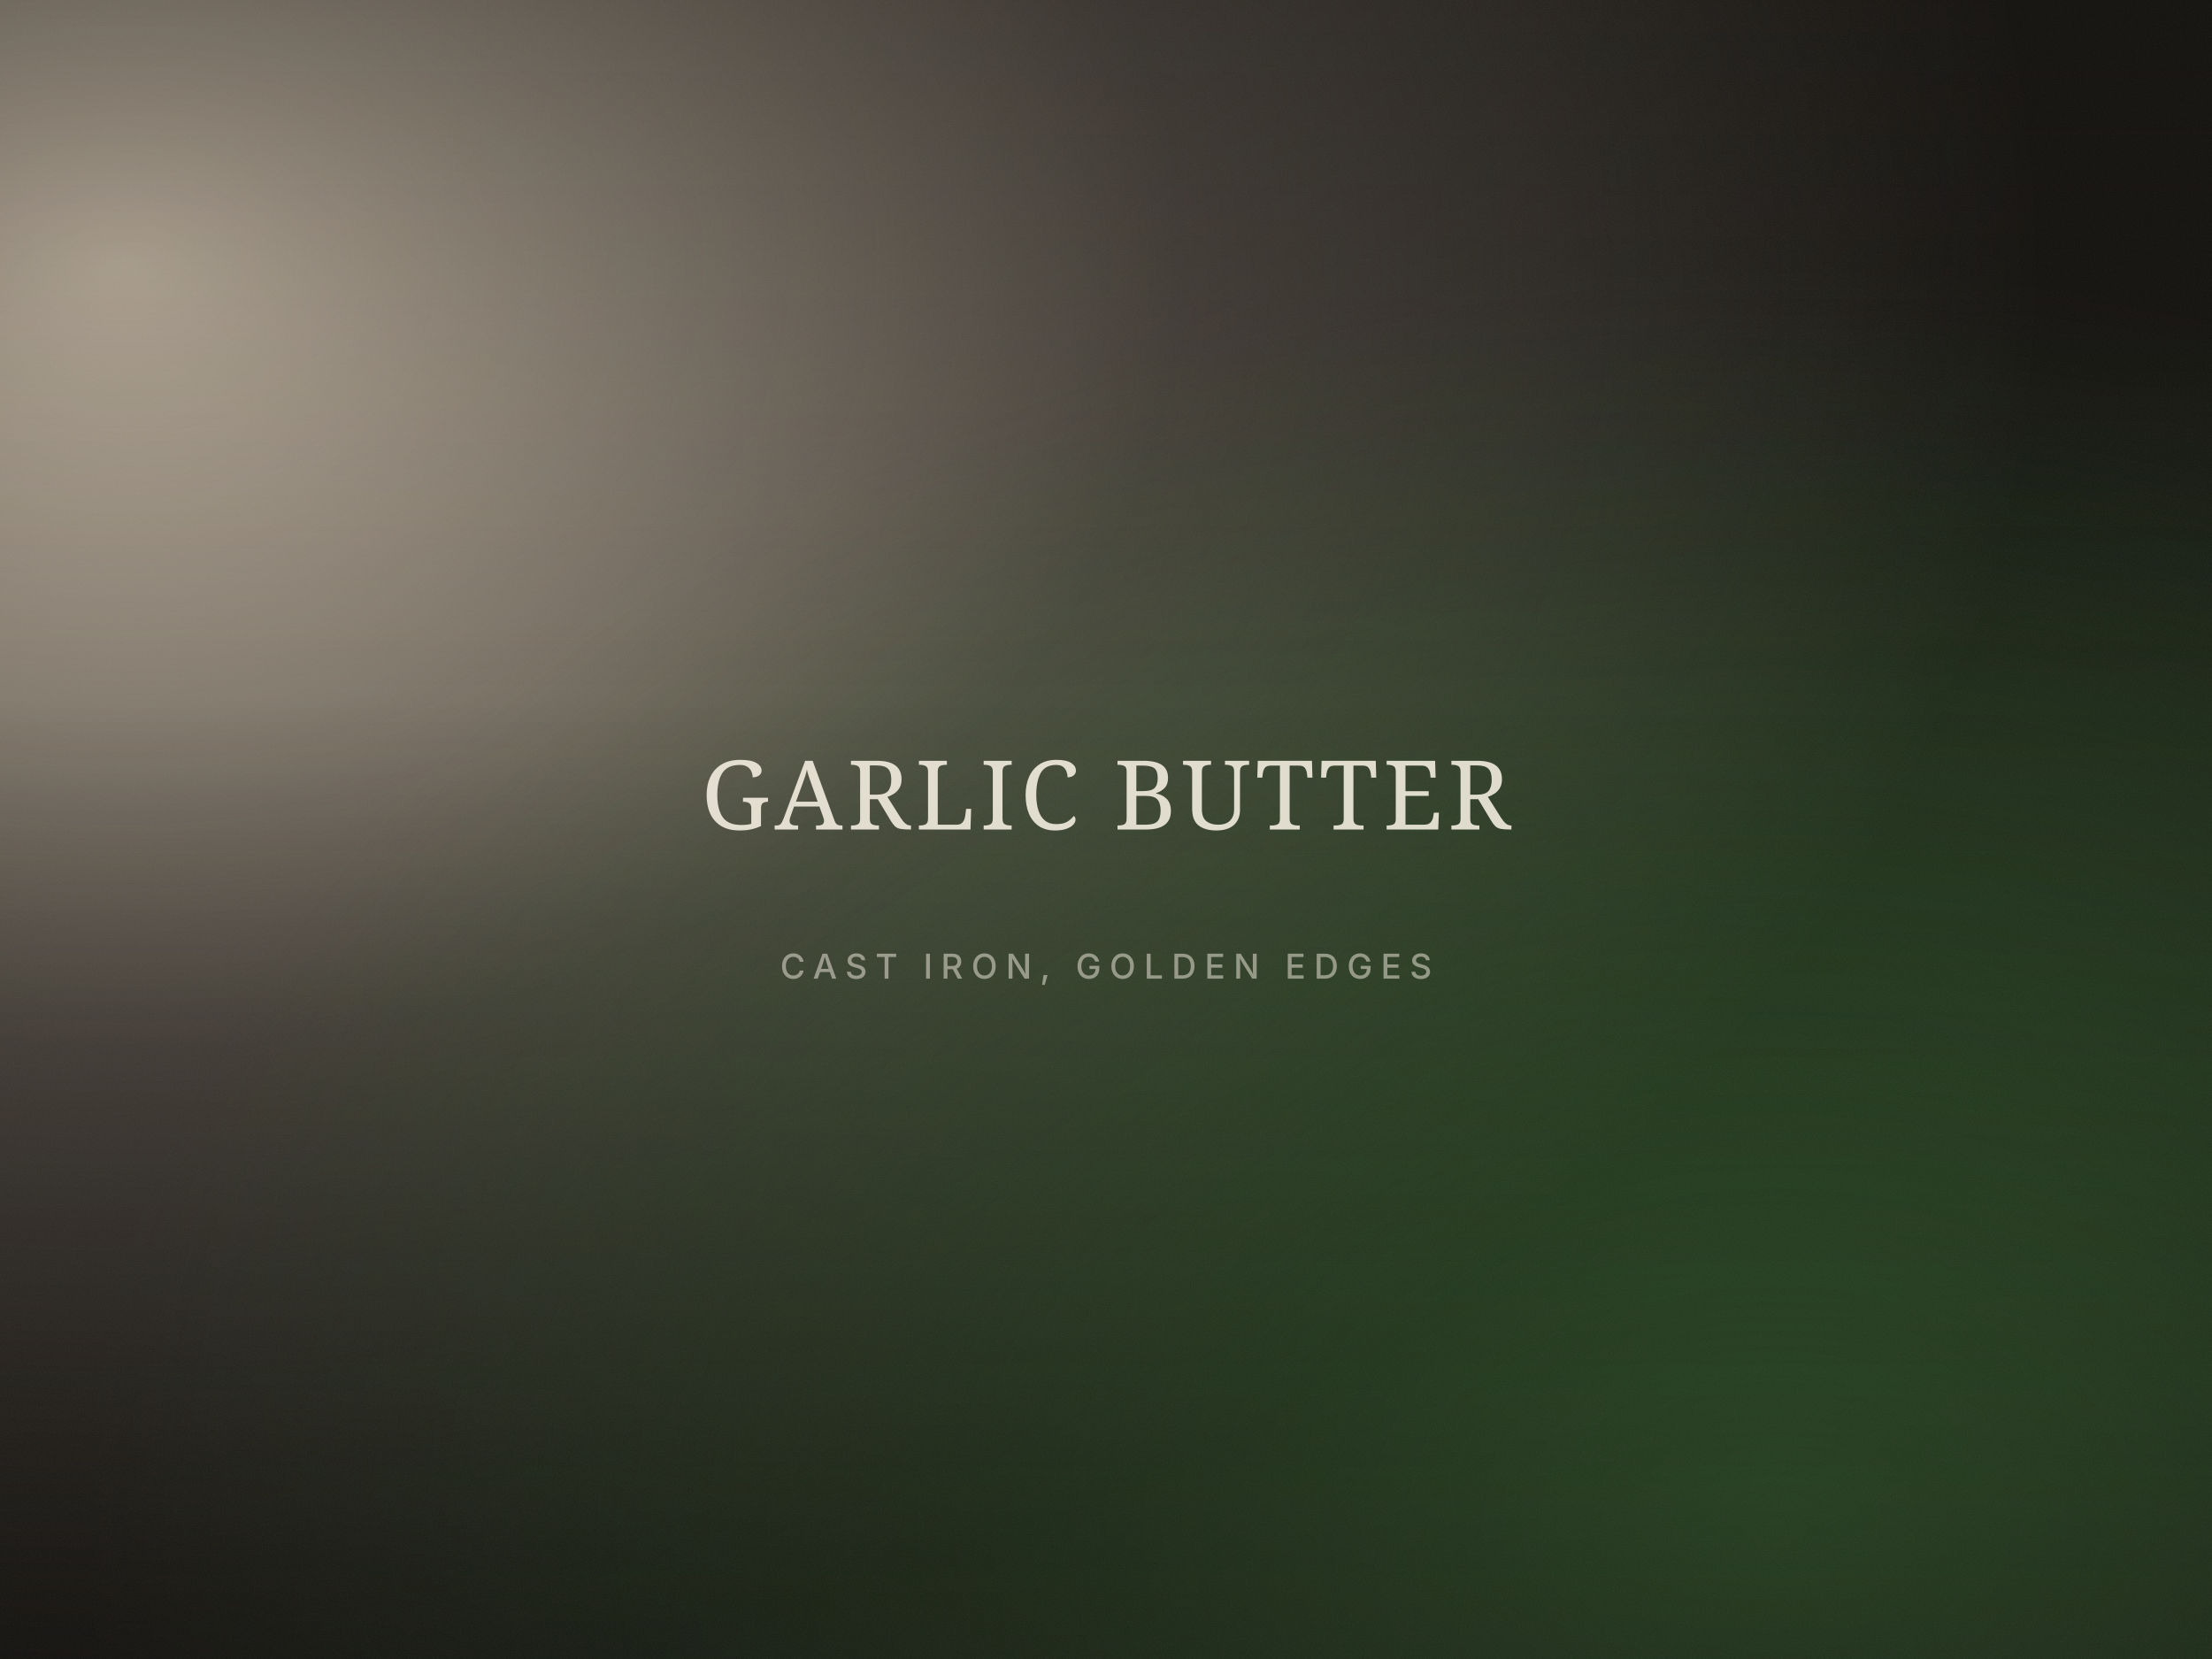
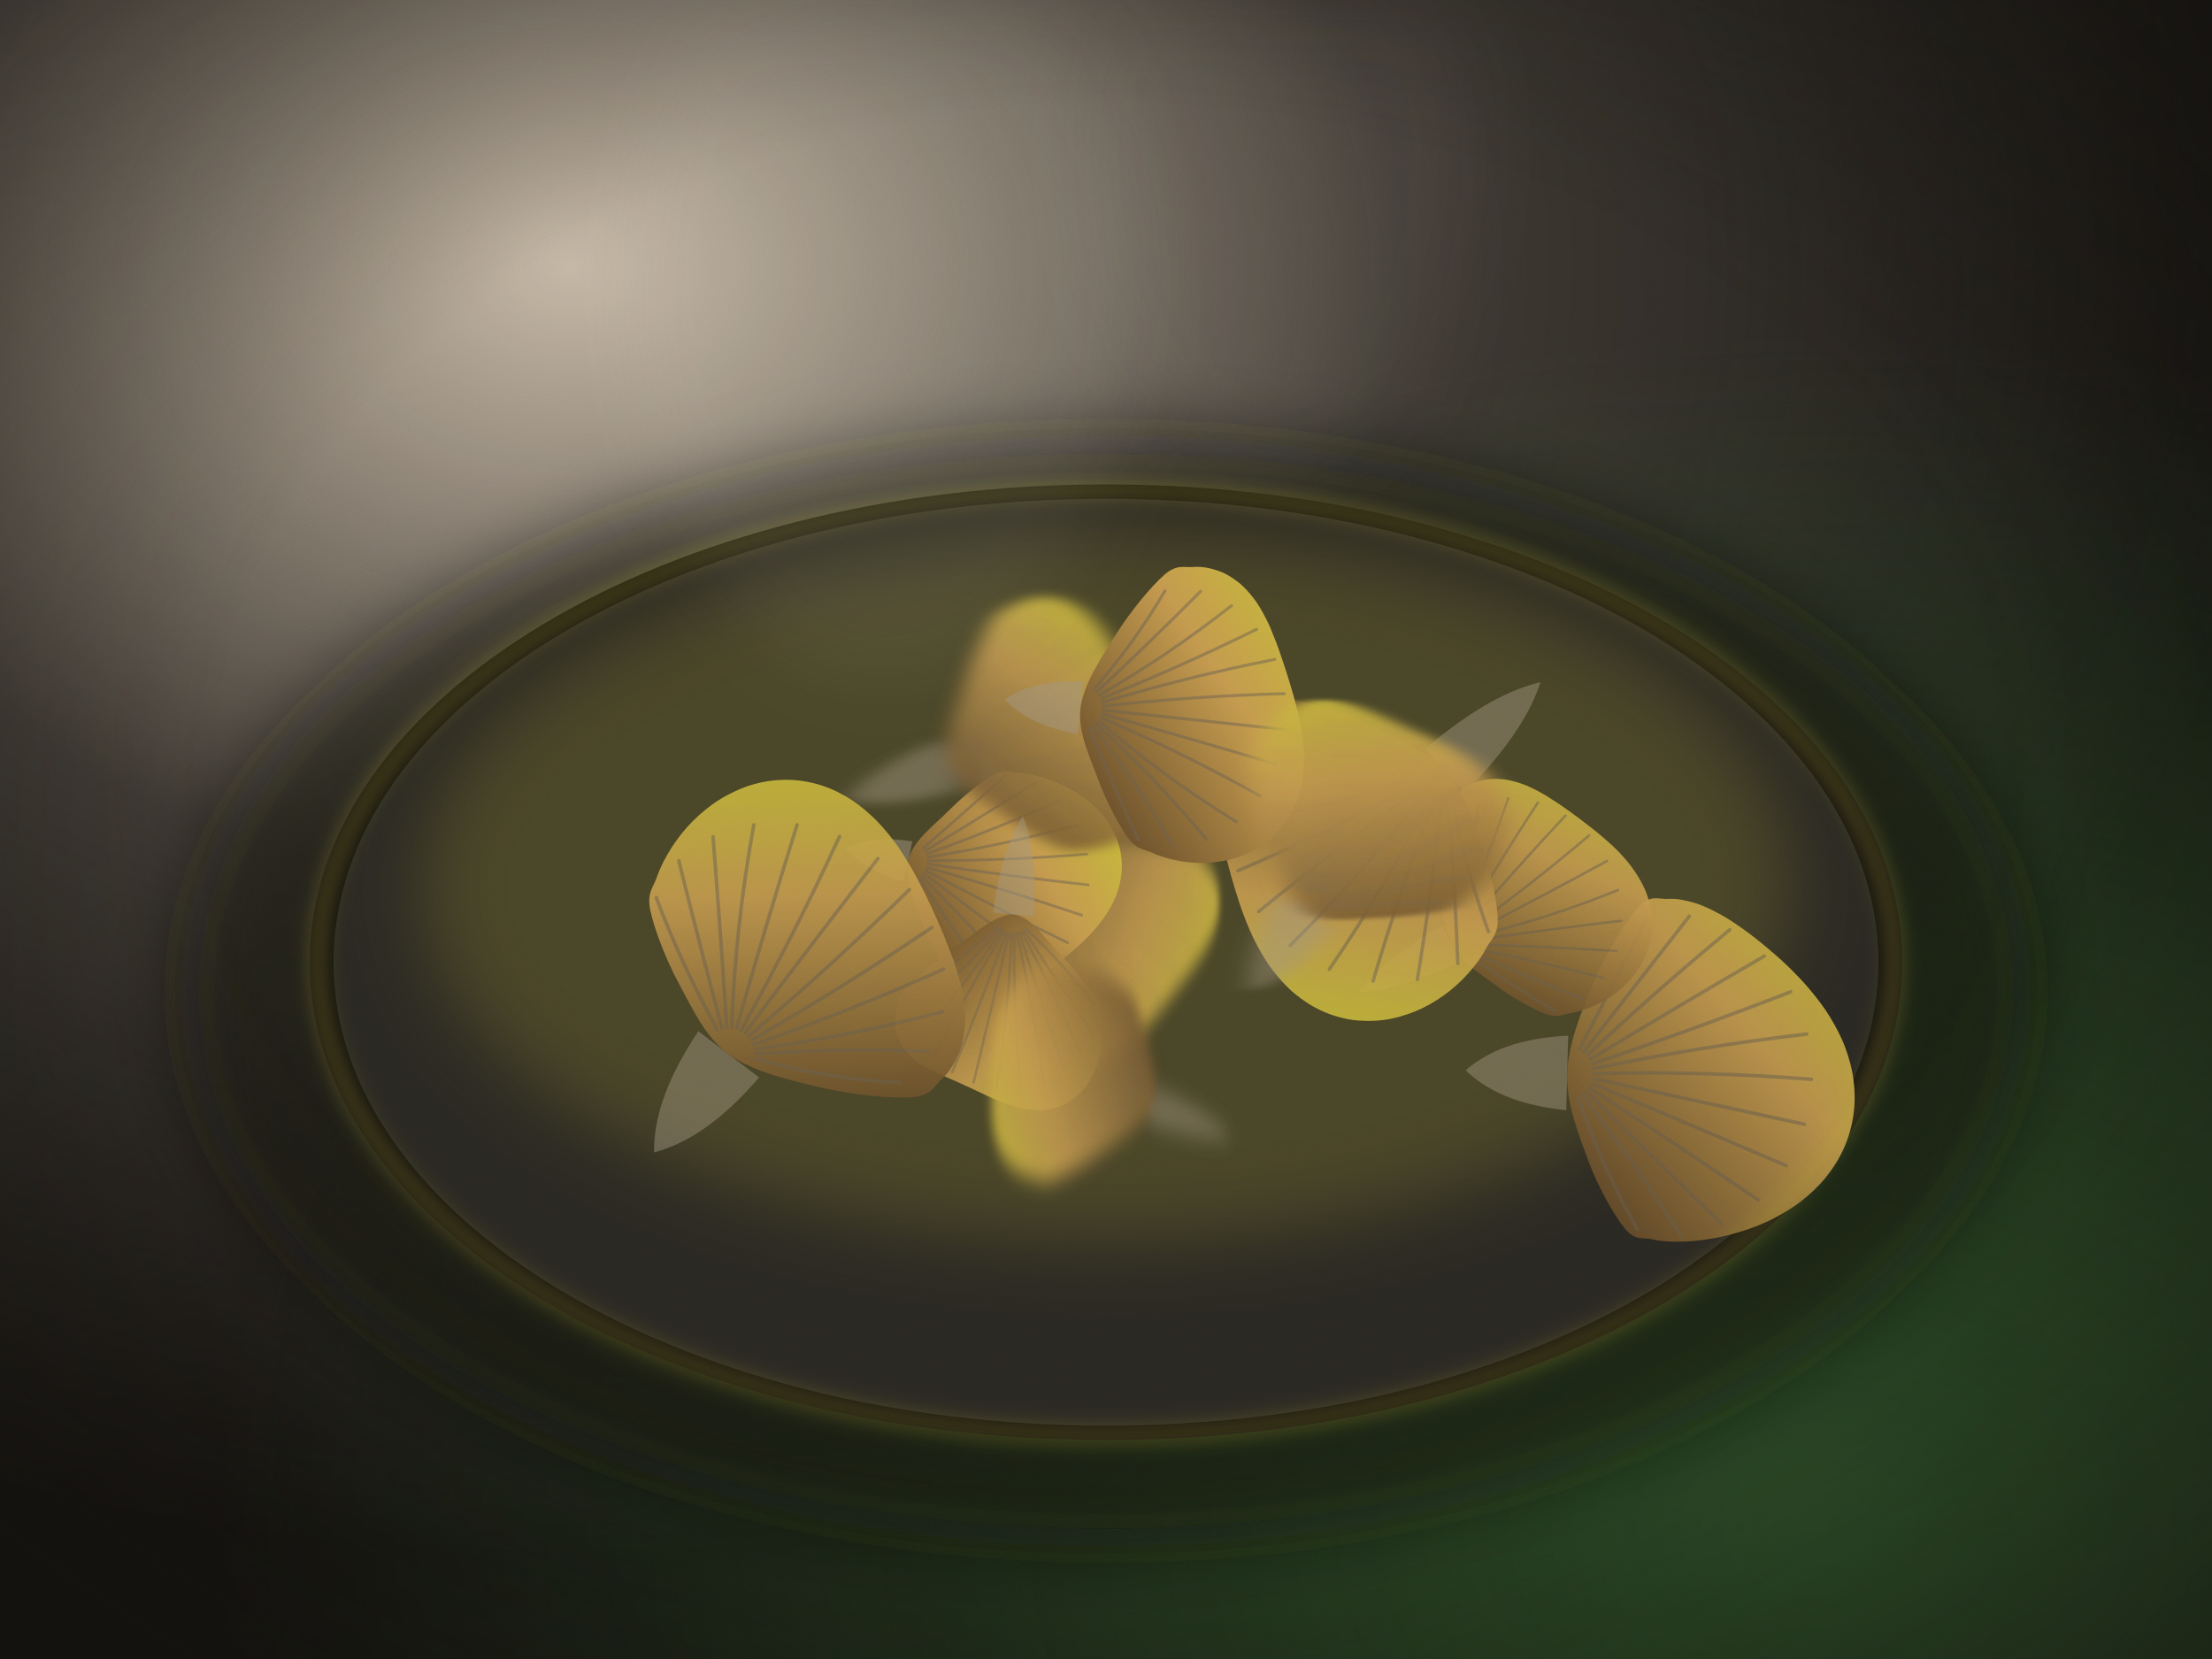
- <svg xmlns="http://www.w3.org/2000/svg" width="2000" height="1500" viewBox="0 0 2000 1500" role="img" aria-label="GARLIC BUTTER — placeholder">
+ <svg xmlns="http://www.w3.org/2000/svg" width="2000" height="1500" viewBox="0 0 2000 1500" role="img" aria-label="Garlic butter oyster mushrooms in a pan">
  <defs>
-     <radialGradient id="a104" cx="6%" cy="16%" r="86%">
-       <stop offset="0%" stop-color="#D8C9B5" stop-opacity="0.95" />
-       <stop offset="55%" stop-color="#D8C9B5" stop-opacity="0.28" />
-       <stop offset="100%" stop-color="#D8C9B5" stop-opacity="0" />
+     <radialGradient id="key" cx="26%" cy="16%" r="78%">
+       <stop offset="0%" stop-color="#d8c9b5" stop-opacity="0.9" />
+       <stop offset="48%" stop-color="#d8c9b5" stop-opacity="0.22" />
+       <stop offset="100%" stop-color="#d8c9b5" stop-opacity="0" />
    </radialGradient>
-     <radialGradient id="b104" cx="80%" cy="92%" r="76%">
-       <stop offset="0%" stop-color="#3F7D3A" stop-opacity="0.72" />
-       <stop offset="100%" stop-color="#3F7D3A" stop-opacity="0" />
+     <radialGradient id="fill" cx="82%" cy="92%" r="72%">
+       <stop offset="0%" stop-color="#3f7d3a" stop-opacity="0.6" />
+       <stop offset="100%" stop-color="#3f7d3a" stop-opacity="0" />
    </radialGradient>
-     <linearGradient id="v104" x1="0" y1="0" x2="0" y2="1">
-       <stop offset="0%" stop-color="#14120F" stop-opacity="0.34" />
-       <stop offset="42%" stop-color="#14120F" stop-opacity="0" />
-       <stop offset="100%" stop-color="#14120F" stop-opacity="0.52" />
-     </linearGradient>
-     <filter id="g104" x="-4%" y="-4%" width="108%" height="108%">
-       <feTurbulence type="fractalNoise" baseFrequency="0.86" numOctaves="4" seed="7" />
+     <radialGradient id="vig" cx="50%" cy="46%" r="72%">
+       <stop offset="55%" stop-color="#14120f" stop-opacity="0" />
+       <stop offset="100%" stop-color="#14120f" stop-opacity="0.55" />
+     </radialGradient>
+     <linearGradient id="cg0" x1="1" y1="0.24" x2="0.06" y2="0.86">
+       <stop offset="0%" stop-color="#e3d8c6" />
+       <stop offset="52%" stop-color="#a2957f" />
+       <stop offset="100%" stop-color="#6b6152" />
+     </linearGradient>
+     <linearGradient id="cg1" x1="1" y1="0.24" x2="0.06" y2="0.86">
+       <stop offset="0%" stop-color="#d5c8b2" />
+       <stop offset="52%" stop-color="#948872" />
+       <stop offset="100%" stop-color="#2b2923" />
+     </linearGradient>
+     <linearGradient id="cg2" x1="1" y1="0.24" x2="0.06" y2="0.86">
+       <stop offset="0%" stop-color="#d8c9b5" />
+       <stop offset="52%" stop-color="#a2957f" />
+       <stop offset="100%" stop-color="#5c5446" />
+     </linearGradient>
+     <filter id="blur1" x="-12%" y="-12%" width="124%" height="124%">
+       <feGaussianBlur stdDeviation="7.5" />
+     </filter>
+     <filter id="blur2" x="-20%" y="-20%" width="140%" height="140%">
+       <feGaussianBlur stdDeviation="33" />
+     </filter>
+     <linearGradient id="sear" x1="0.9" y1="0.1" x2="0.1" y2="0.95">
+       <stop offset="0%" stop-color="#c6b83a" />
+       <stop offset="34%" stop-color="#c49a4e" />
+       <stop offset="100%" stop-color="#5e4526" />
+     </linearGradient>
+     <linearGradient id="bag" x1="0" y1="0" x2="1" y2="0.2">
+       <stop offset="0%" stop-color="#d8c9b5" stop-opacity="0.72" />
+       <stop offset="38%" stop-color="#a2957f" stop-opacity="0.5" />
+       <stop offset="100%" stop-color="#2b2923" stop-opacity="0.85" />
+     </linearGradient>
+     <filter id="noise">
+       <feTurbulence type="fractalNoise" baseFrequency="0.8" numOctaves="3" seed="57" />
      <feColorMatrix type="saturate" values="0" />
-       <feComponentTransfer>
-         <feFuncA type="linear" slope="0.07" />
-       </feComponentTransfer>
    </filter>
+     <pattern id="grain" width="180" height="180" patternUnits="userSpaceOnUse">
+       <rect width="180" height="180" filter="url(#noise)" />
+     </pattern>
  </defs>
-   <rect width="2000" height="1500" fill="#14120F" />
-   <rect width="2000" height="1500" fill="url(#a104)" />
-   <rect width="2000" height="1500" fill="url(#b104)" />
-   <rect width="2000" height="1500" fill="url(#v104)" />
-   <rect width="2000" height="1500" filter="url(#g104)" opacity="0.85" />
-   <text x="50%" y="750" text-anchor="middle" font-family="Fraunces, Georgia, serif" font-size="87" font-weight="500" fill="#F6F0E3" opacity="0.88" letter-spacing="4.35">GARLIC BUTTER</text>
-   <text x="50%" y="884.85" text-anchor="middle" font-family="Inter, system-ui, sans-serif" font-size="31" font-weight="500" fill="#F6F0E3" opacity="0.5" letter-spacing="7.44">CAST IRON, GOLDEN EDGES</text>
+   <rect width="2000" height="1500" fill="#14120f" />
+   <rect width="2000" height="1500" fill="url(#key)" />
+   <rect width="2000" height="1500" fill="url(#fill)" />
+   <ellipse cx="1000" cy="895.9" rx="835.2" ry="501.1" fill="#14120f" opacity="0.6" filter="url(#blur2)" />
+   <ellipse cx="1000" cy="870" rx="720" ry="432" fill="#14120f" />
+   <ellipse cx="1000" cy="870" rx="698.4" ry="419" fill="#2b2923" />
+   <ellipse cx="1000" cy="800.9" rx="619.2" ry="319.7" fill="#c6b83a" opacity="0.2" filter="url(#blur2)" />
+   <g transform="translate(932.9 766.7)rotate(59.4)" opacity="0.9" filter="url(#blur1)">
+     <path d="M0 -20.3C-46 -18.3 -73.6 -10.1 -92 0C-73.6 10.1 -46 18.3 0 20.3Z" fill="#a2957f" opacity="0.5" />
+     <path d="M0 0C0.5 -20.6 17.1 -45.7 28.3 -65.6C39.5 -85.6 56.8 -109.1 67.3 -119.6C77.9 -130.2 84 -127.4 91.6 -128.8C99.3 -130.2 106.5 -129.3 113.1 -127.8C119.7 -126.4 125.7 -123.4 131.1 -119.9C136.6 -116.5 141.3 -112 145.6 -107.2C149.8 -102.5 153.4 -97.1 156.8 -91.7C160.1 -86.2 162.9 -80.4 165.6 -74.6C168.3 -68.8 170.7 -62.9 173.2 -56.9C175.7 -50.9 178.1 -44.9 180.4 -38.8C182.8 -32.6 185.3 -26.4 187.5 -19.9C189.8 -13.5 192.1 -6.8 193.9 0C195.7 6.8 197.5 13.9 198.4 21.1C199.3 28.2 199.9 35.7 199.5 42.9C199.1 50.1 198 57.5 195.8 64.3C193.7 71.2 190.6 78 186.6 84.1C182.6 90.1 177.5 95.8 171.8 100.5C166.2 105.2 159.5 109.3 152.6 112.4C145.6 115.5 137.9 117.8 130.2 119.1C122.6 120.4 114.5 120.9 106.6 120.5C98.7 120 90.7 118.9 82.9 116.5C75 114 69.2 115.5 59.6 105.8C49.9 96.1 35 75.9 25.1 58.3C15.2 40.6 -0.5 20.6 0 0Z" fill="url(#sear)" />
+     <path d="M10.9 -16.8Q41 -60.8 68.6 -106.4" fill="none" stroke="#6b6152" stroke-width="2.6" stroke-linecap="round" opacity="0.4" />
+     <path d="M13.5 -14.8Q55.9 -61.7 98.7 -108.3" fill="none" stroke="#6b6152" stroke-width="2.6" stroke-linecap="round" opacity="0.4" />
+     <path d="M15.8 -12.4Q67.4 -59.8 125.8 -98.7" fill="none" stroke="#6b6152" stroke-width="2.6" stroke-linecap="round" opacity="0.4" />
+     <path d="M17.6 -9.6Q83.4 -44.7 148.6 -80.9" fill="none" stroke="#6b6152" stroke-width="2.6" stroke-linecap="round" opacity="0.4" />
+     <path d="M18.9 -6.5Q92.8 -30.9 165.9 -57.3" fill="none" stroke="#6b6152" stroke-width="2.6" stroke-linecap="round" opacity="0.4" />
+     <path d="M19.8 -3.3Q98.5 -15.1 176.7 -29.7" fill="none" stroke="#6b6152" stroke-width="2.6" stroke-linecap="round" opacity="0.4" />
+     <path d="M20 0Q100.2 4 180.4 0" fill="none" stroke="#6b6152" stroke-width="2.6" stroke-linecap="round" opacity="0.4" />
+     <path d="M19.8 3.3Q97.4 21.4 176.7 29.7" fill="none" stroke="#6b6152" stroke-width="2.6" stroke-linecap="round" opacity="0.4" />
+     <path d="M18.9 6.5Q90.5 37.5 165.9 57.3" fill="none" stroke="#6b6152" stroke-width="2.6" stroke-linecap="round" opacity="0.4" />
+     <path d="M17.6 9.6Q82.1 47.1 148.6 80.9" fill="none" stroke="#6b6152" stroke-width="2.6" stroke-linecap="round" opacity="0.4" />
+     <path d="M15.8 12.4Q69.8 56.7 125.8 98.7" fill="none" stroke="#6b6152" stroke-width="2.6" stroke-linecap="round" opacity="0.4" />
+     <path d="M13.5 14.8Q60.1 57.9 98.7 108.3" fill="none" stroke="#6b6152" stroke-width="2.6" stroke-linecap="round" opacity="0.4" />
+     <path d="M10.9 16.8Q35 64.7 68.6 106.4" fill="none" stroke="#6b6152" stroke-width="2.6" stroke-linecap="round" opacity="0.4" />
+   </g>
+   <g transform="translate(821 778.9)rotate(12.3)" opacity="1">
+     <path d="M0 -18.6C-28.8 -16.8 -46.1 -9.3 -57.6 0C-46.1 9.3 -28.8 16.8 0 18.6Z" fill="#a2957f" opacity="0.5" />
+     <path d="M0 0C-0.6 -18.7 16.5 -37.3 26.2 -52.8C36 -68.3 49.9 -85.1 58.4 -92.8C67 -100.5 71.1 -97.9 77.4 -99.1C83.7 -100.4 89.8 -100.5 96.2 -100.4C102.5 -100.3 109 -99.7 115.5 -98.5C121.9 -97.3 128.6 -95.7 135 -93.4C141.3 -91.1 147.8 -88.3 153.6 -84.8C159.4 -81.3 165 -77.1 169.8 -72.5C174.5 -67.8 178.8 -62.5 182.1 -56.9C185.4 -51.2 187.9 -45 189.4 -38.8C191 -32.5 191.5 -25.8 191.3 -19.4C191.1 -12.9 189.9 -6.3 188.2 0C186.5 6.3 183.8 12.5 181 18.3C178.3 24.2 174.8 29.8 171.4 35.1C168 40.4 164.3 45.4 160.7 50.2C157.1 55 153.4 59.5 149.8 64C146.2 68.4 142.7 72.7 139.1 76.8C135.5 80.9 132 85 128.2 88.7C124.4 92.5 120.6 96.2 116.3 99.2C112.1 102.3 107.6 105.3 102.6 107.1C97.6 109 92.2 110.7 86.2 110.4C80.2 110.1 75.8 113.9 66.4 105.5C57 97 40.7 77.2 29.6 59.6C18.6 42 0.6 18.7 0 0Z" fill="url(#sear)" />
+     <path d="M10.8 -14.8Q40.6 -54.4 69.3 -94.7" fill="none" stroke="#6b6152" stroke-width="2.4" stroke-linecap="round" opacity="0.5" />
+     <path d="M13.2 -12.7Q55.7 -53.4 97.8 -94.5" fill="none" stroke="#6b6152" stroke-width="2.4" stroke-linecap="round" opacity="0.5" />
+     <path d="M15.1 -10.3Q70.3 -44.8 122.6 -83.4" fill="none" stroke="#6b6152" stroke-width="2.4" stroke-linecap="round" opacity="0.5" />
+     <path d="M16.7 -7.6Q81.1 -32.9 142.6 -64.8" fill="none" stroke="#6b6152" stroke-width="2.4" stroke-linecap="round" opacity="0.5" />
+     <path d="M17.7 -4.6Q87.9 -19.9 156.6 -41" fill="none" stroke="#6b6152" stroke-width="2.4" stroke-linecap="round" opacity="0.5" />
+     <path d="M18.2 -1.6Q91.2 -6.4 163.8 -14" fill="none" stroke="#6b6152" stroke-width="2.4" stroke-linecap="round" opacity="0.5" />
+     <path d="M18.2 1.6Q91.2 6 163.8 14" fill="none" stroke="#6b6152" stroke-width="2.4" stroke-linecap="round" opacity="0.5" />
+     <path d="M17.7 4.6Q86.8 24.2 156.6 41" fill="none" stroke="#6b6152" stroke-width="2.4" stroke-linecap="round" opacity="0.5" />
+     <path d="M16.7 7.6Q79.3 37 142.6 64.8" fill="none" stroke="#6b6152" stroke-width="2.4" stroke-linecap="round" opacity="0.5" />
+     <path d="M15.1 10.3Q69.3 46.2 122.6 83.4" fill="none" stroke="#6b6152" stroke-width="2.4" stroke-linecap="round" opacity="0.5" />
+     <path d="M13.2 12.7Q55.9 53.2 97.8 94.5" fill="none" stroke="#6b6152" stroke-width="2.4" stroke-linecap="round" opacity="0.5" />
+     <path d="M10.8 14.8Q39.8 54.9 69.3 94.7" fill="none" stroke="#6b6152" stroke-width="2.4" stroke-linecap="round" opacity="0.5" />
+   </g>
+   <g transform="translate(1417 970.1)rotate(1.5)" opacity="0.9">
+     <path d="M0 -33.7C-45.9 -30.3 -73.4 -16.9 -91.8 0C-73.4 16.9 -45.9 30.3 0 33.7Z" fill="#a2957f" opacity="0.5" />
+     <path d="M0 0C0.3 -27.3 12.7 -60 22.8 -85.3C32.9 -110.6 49.9 -139.2 60.6 -151.6C71.3 -163.9 78.6 -158.8 87.1 -159.7C95.6 -160.5 103.6 -158.6 111.4 -156.6C119.2 -154.5 126.6 -151 133.9 -147.3C141.2 -143.7 148.1 -139.2 155.2 -134.5C162.2 -129.8 169.1 -124.7 176.1 -119.2C183 -113.7 190.1 -107.9 197 -101.6C203.8 -95.2 210.9 -88.5 217.3 -81.1C223.8 -73.7 230.4 -65.8 235.9 -57.2C241.4 -48.7 246.7 -39.5 250.5 -30C254.4 -20.4 257.5 -10.2 259 0C260.6 10.2 260.9 20.9 259.7 31.1C258.6 41.3 255.9 51.6 252 61.1C248.1 70.7 242.6 79.9 236.3 88.2C230 96.4 222.3 104 214.3 110.5C206.3 117.1 197.3 122.7 188.4 127.5C179.4 132.3 169.9 136.2 160.7 139.3C151.5 142.5 142.2 144.8 133.2 146.6C124.2 148.3 115.3 149.5 106.6 149.8C97.9 150.1 89.4 150.1 80.9 148.4C72.5 146.6 65.6 150.7 55.6 139.1C45.6 127.5 30.3 101.9 21.1 78.7C11.8 55.5 -0.3 27.3 0 0Z" fill="url(#sear)" />
+     <path d="M10.6 -22.1Q39.4 -80.7 67.2 -139.7" fill="none" stroke="#6b6152" stroke-width="3.2" stroke-linecap="round" opacity="0.5" />
+     <path d="M14.6 -19.8Q60.5 -82.2 106.6 -144.5" fill="none" stroke="#6b6152" stroke-width="3.2" stroke-linecap="round" opacity="0.5" />
+     <path d="M18 -16.7Q78.9 -77 143.5 -133.2" fill="none" stroke="#6b6152" stroke-width="3.2" stroke-linecap="round" opacity="0.5" />
+     <path d="M20.8 -13.1Q97.7 -62.4 175.5 -110.3" fill="none" stroke="#6b6152" stroke-width="3.2" stroke-linecap="round" opacity="0.5" />
+     <path d="M22.9 -9Q112.2 -41.9 200.1 -78.6" fill="none" stroke="#6b6152" stroke-width="3.2" stroke-linecap="round" opacity="0.5" />
+     <path d="M24.1 -4.6Q119.1 -27.1 215.6 -40.8" fill="none" stroke="#6b6152" stroke-width="3.2" stroke-linecap="round" opacity="0.5" />
+     <path d="M24.5 0Q122.7 -5.1 220.9 0" fill="none" stroke="#6b6152" stroke-width="3.2" stroke-linecap="round" opacity="0.5" />
+     <path d="M24.1 4.6Q119.9 22.6 215.6 40.8" fill="none" stroke="#6b6152" stroke-width="3.2" stroke-linecap="round" opacity="0.5" />
+     <path d="M22.9 9Q111.6 43.5 200.1 78.6" fill="none" stroke="#6b6152" stroke-width="3.2" stroke-linecap="round" opacity="0.5" />
+     <path d="M20.8 13.1Q98.6 60.9 175.5 110.3" fill="none" stroke="#6b6152" stroke-width="3.2" stroke-linecap="round" opacity="0.5" />
+     <path d="M18 16.7Q80.7 75 143.5 133.2" fill="none" stroke="#6b6152" stroke-width="3.2" stroke-linecap="round" opacity="0.5" />
+     <path d="M14.6 19.8Q63.2 80.1 106.6 144.5" fill="none" stroke="#6b6152" stroke-width="3.2" stroke-linecap="round" opacity="0.5" />
+     <path d="M10.6 22.1Q33.3 83.6 67.2 139.7" fill="none" stroke="#6b6152" stroke-width="3.2" stroke-linecap="round" opacity="0.5" />
+   </g>
+   <g transform="translate(857.2 692)rotate(341.6)" opacity="0.9" filter="url(#blur1)">
+     <path d="M0 -24C-48.7 -21.6 -77.9 -12 -97.4 0C-77.9 12 -48.7 21.6 0 24Z" fill="#a2957f" opacity="0.5" />
+     <path d="M0 0C0.4 -19.3 21 -41.7 33.8 -60C46.5 -78.3 65.2 -99.8 76.4 -109.7C87.7 -119.5 93.4 -117.3 101.2 -118.9C108.9 -120.4 116.2 -120.1 122.8 -119C129.5 -117.9 135.6 -115.5 141 -112.5C146.4 -109.5 151.1 -105.4 155.1 -101C159.2 -96.6 162.4 -91.5 165.3 -86.2C168.1 -81 170.1 -75.3 172 -69.7C173.9 -64 175.2 -58.2 176.6 -52.4C177.9 -46.7 179 -40.9 180.1 -35.1C181.3 -29.3 182.4 -23.6 183.6 -17.7C184.7 -11.9 186 -6 187.2 0C188.3 6 189.6 12.1 190.4 18.4C191.2 24.6 192 31 192 37.4C192.1 43.8 191.9 50.4 190.8 56.6C189.7 62.9 188 69.3 185.3 75C182.7 80.8 179.2 86.5 174.9 91.3C170.6 96.1 165.4 100.5 159.7 104C153.9 107.4 147.3 110.2 140.4 112C133.5 113.8 126 114.8 118.4 114.7C110.9 114.7 103 113.9 95 111.7C87.1 109.5 81.4 110.9 70.8 101.6C60.2 92.2 43.1 72.6 31.3 55.6C19.5 38.7 -0.4 19.3 0 0Z" fill="url(#sear)" />
+     <path d="M12.1 -15.8Q47.1 -54.4 75.3 -98.3" fill="none" stroke="#6b6152" stroke-width="2.6" stroke-linecap="round" opacity="0.4" />
+     <path d="M14.2 -13.9Q56.4 -58.9 102.2 -100.3" fill="none" stroke="#6b6152" stroke-width="2.6" stroke-linecap="round" opacity="0.4" />
+     <path d="M16 -11.8Q71.2 -51.8 125.8 -92.7" fill="none" stroke="#6b6152" stroke-width="2.6" stroke-linecap="round" opacity="0.4" />
+     <path d="M17.5 -9.4Q83.2 -41.1 145.8 -78.5" fill="none" stroke="#6b6152" stroke-width="2.6" stroke-linecap="round" opacity="0.4" />
+     <path d="M18.6 -6.9Q89.7 -34.3 161.6 -59.5" fill="none" stroke="#6b6152" stroke-width="2.6" stroke-linecap="round" opacity="0.4" />
+     <path d="M19.4 -4.2Q96.5 -18.4 172.6 -37.1" fill="none" stroke="#6b6152" stroke-width="2.6" stroke-linecap="round" opacity="0.4" />
+     <path d="M19.8 -1.4Q98.7 -10.4 178.1 -12.6" fill="none" stroke="#6b6152" stroke-width="2.6" stroke-linecap="round" opacity="0.4" />
+     <path d="M19.8 1.4Q99.2 3.6 178.1 12.6" fill="none" stroke="#6b6152" stroke-width="2.6" stroke-linecap="round" opacity="0.4" />
+     <path d="M19.4 4.2Q95.5 23 172.6 37.1" fill="none" stroke="#6b6152" stroke-width="2.6" stroke-linecap="round" opacity="0.4" />
+     <path d="M18.6 6.9Q90.9 31.1 161.6 59.5" fill="none" stroke="#6b6152" stroke-width="2.6" stroke-linecap="round" opacity="0.4" />
+     <path d="M17.5 9.4Q82.9 41.7 145.8 78.5" fill="none" stroke="#6b6152" stroke-width="2.6" stroke-linecap="round" opacity="0.4" />
+     <path d="M16 11.8Q72.6 49.9 125.8 92.7" fill="none" stroke="#6b6152" stroke-width="2.6" stroke-linecap="round" opacity="0.4" />
+     <path d="M14.2 13.9Q59.8 55.4 102.2 100.3" fill="none" stroke="#6b6152" stroke-width="2.6" stroke-linecap="round" opacity="0.4" />
+     <path d="M12.1 15.8Q47 54.4 75.3 98.3" fill="none" stroke="#6b6152" stroke-width="2.6" stroke-linecap="round" opacity="0.4" />
+   </g>
+   <g transform="translate(1312.2 853)rotate(332.1)" opacity="0.9">
+     <path d="M0 -18.2C-47.1 -16.4 -75.3 -9.1 -94.2 0C-75.3 9.1 -47.1 16.4 0 18.2Z" fill="#a2957f" opacity="0.5" />
+     <path d="M0 0C0.4 -18.9 11.9 -41.9 20.5 -60.2C29.2 -78.5 43.1 -100.2 51.9 -109.9C60.7 -119.6 66.5 -117.1 73.3 -118.4C80.1 -119.6 86.6 -118.8 92.6 -117.5C98.6 -116.1 104.2 -113.4 109.2 -110.3C114.2 -107.2 118.7 -103.1 122.9 -98.8C127 -94.6 130.5 -89.7 133.9 -84.8C137.3 -79.9 140.2 -74.7 143.1 -69.4C146.1 -64.2 148.7 -58.8 151.4 -53.4C154.1 -47.9 156.8 -42.3 159.3 -36.6C161.9 -30.9 164.5 -25 166.8 -18.9C169.1 -12.8 171.5 -6.5 173.2 0C174.9 6.5 176.4 13.3 177.1 20.1C177.8 26.9 178.1 34 177.4 40.7C176.6 47.5 175.2 54.5 172.7 60.9C170.3 67.2 166.9 73.5 162.8 79C158.7 84.4 153.5 89.5 147.9 93.7C142.3 97.9 135.9 101.4 129.3 104C122.7 106.6 115.5 108.5 108.4 109.5C101.3 110.5 93.9 110.7 86.8 110.2C79.7 109.6 72.6 108.5 65.7 106.1C58.9 103.8 53.5 105.2 45.5 96.3C37.6 87.4 25.6 69 18.1 52.9C10.5 36.9 -0.4 18.9 0 0Z" fill="url(#sear)" />
+     <path d="M8.6 -15.5Q28.3 -58.3 54.2 -97.7" fill="none" stroke="#6b6152" stroke-width="2.3" stroke-linecap="round" opacity="0.5" />
+     <path d="M11.2 -13.7Q47.5 -56.1 81.7 -100.3" fill="none" stroke="#6b6152" stroke-width="2.3" stroke-linecap="round" opacity="0.5" />
+     <path d="M13.4 -11.5Q61.9 -49.8 107 -92" fill="none" stroke="#6b6152" stroke-width="2.3" stroke-linecap="round" opacity="0.5" />
+     <path d="M15.2 -9Q70.9 -44.2 128.7 -75.8" fill="none" stroke="#6b6152" stroke-width="2.3" stroke-linecap="round" opacity="0.5" />
+     <path d="M16.6 -6.1Q80.3 -31.6 145.3 -53.8" fill="none" stroke="#6b6152" stroke-width="2.3" stroke-linecap="round" opacity="0.5" />
+     <path d="M17.4 -3.1Q87 -12.9 155.7 -27.9" fill="none" stroke="#6b6152" stroke-width="2.3" stroke-linecap="round" opacity="0.5" />
+     <path d="M17.7 0Q88.5 0.8 159.2 0" fill="none" stroke="#6b6152" stroke-width="2.3" stroke-linecap="round" opacity="0.5" />
+     <path d="M17.4 3.1Q85.6 20.7 155.7 27.9" fill="none" stroke="#6b6152" stroke-width="2.3" stroke-linecap="round" opacity="0.5" />
+     <path d="M16.6 6.1Q81.3 28.9 145.3 53.8" fill="none" stroke="#6b6152" stroke-width="2.3" stroke-linecap="round" opacity="0.5" />
+     <path d="M15.2 9Q72.5 41.5 128.7 75.8" fill="none" stroke="#6b6152" stroke-width="2.3" stroke-linecap="round" opacity="0.5" />
+     <path d="M13.4 11.5Q61.2 50.6 107 92" fill="none" stroke="#6b6152" stroke-width="2.3" stroke-linecap="round" opacity="0.5" />
+     <path d="M11.2 13.7Q45.4 57.8 81.7 100.3" fill="none" stroke="#6b6152" stroke-width="2.3" stroke-linecap="round" opacity="0.5" />
+     <path d="M8.6 15.5Q29.4 57.7 54.2 97.7" fill="none" stroke="#6b6152" stroke-width="2.3" stroke-linecap="round" opacity="0.5" />
+   </g>
+   <g transform="translate(1306.3 696.9)rotate(137.2)" opacity="0.9">
+     <path d="M0 -26.7C-59 -24.1 -94.3 -13.4 -117.9 0C-94.3 13.4 -59 24.1 0 26.7Z" fill="#a2957f" opacity="0.5" />
+     <path d="M0 0C-0.5 -25.4 11.6 -49.7 20.8 -71.3C30 -93 44.9 -117.9 55 -129.8C65.1 -141.8 72.5 -140.1 81.6 -143.2C90.7 -146.4 100.1 -148 109.6 -148.9C119.2 -149.8 129.1 -149.6 138.7 -148.4C148.3 -147.2 158.2 -144.9 167.3 -141.5C176.4 -138.1 185.4 -133.5 193.3 -128C201.1 -122.5 208.4 -115.7 214.4 -108.4C220.4 -101 225.4 -92.5 229 -83.9C232.7 -75.2 235.1 -65.7 236.4 -56.3C237.7 -47 237.6 -37.2 236.8 -27.8C236 -18.4 234 -9 231.6 0C229.3 9 226 17.8 222.7 26.2C219.4 34.6 215.6 42.6 211.8 50.5C208.1 58.3 204.1 65.9 200.1 73.3C196.1 80.7 192.1 87.9 187.8 94.9C183.5 102 179.2 109 174.4 115.5C169.5 122.1 164.5 128.6 158.7 134.2C152.9 139.9 146.7 145.4 139.8 149.5C132.9 153.7 125.3 157.4 117.2 159.2C109.1 161 100.3 162 91.3 160.3C82.3 158.5 74.3 161.9 63 148.7C51.7 135.5 34.2 106.1 23.7 81.3C13.2 56.6 0.5 25.4 0 0Z" fill="url(#sear)" />
+     <path d="M10.9 -20.8Q45.1 -74.7 69.8 -133.5" fill="none" stroke="#6b6152" stroke-width="3.1" stroke-linecap="round" opacity="0.5" />
+     <path d="M14.8 -18.3Q60.2 -78.6 109.7 -135.8" fill="none" stroke="#6b6152" stroke-width="3.1" stroke-linecap="round" opacity="0.5" />
+     <path d="M18.1 -15Q80.4 -70.5 146.4 -121.6" fill="none" stroke="#6b6152" stroke-width="3.1" stroke-linecap="round" opacity="0.5" />
+     <path d="M20.7 -11.2Q100.5 -50 176.8 -95.5" fill="none" stroke="#6b6152" stroke-width="3.1" stroke-linecap="round" opacity="0.5" />
+     <path d="M22.5 -6.9Q108.5 -40.4 198.6 -60.8" fill="none" stroke="#6b6152" stroke-width="3.1" stroke-linecap="round" opacity="0.5" />
+     <path d="M23.4 -2.3Q116.1 -17.8 210 -20.9" fill="none" stroke="#6b6152" stroke-width="3.1" stroke-linecap="round" opacity="0.5" />
+     <path d="M23.4 2.3Q116.3 15.3 210 20.9" fill="none" stroke="#6b6152" stroke-width="3.1" stroke-linecap="round" opacity="0.5" />
+     <path d="M22.5 6.9Q111.8 29.6 198.6 60.8" fill="none" stroke="#6b6152" stroke-width="3.1" stroke-linecap="round" opacity="0.5" />
+     <path d="M20.7 11.2Q101.1 48.9 176.8 95.5" fill="none" stroke="#6b6152" stroke-width="3.1" stroke-linecap="round" opacity="0.5" />
+     <path d="M18.1 15Q81.4 69.3 146.4 121.6" fill="none" stroke="#6b6152" stroke-width="3.1" stroke-linecap="round" opacity="0.5" />
+     <path d="M14.8 18.3Q60.8 78.2 109.7 135.8" fill="none" stroke="#6b6152" stroke-width="3.1" stroke-linecap="round" opacity="0.5" />
+     <path d="M10.9 20.8Q35.6 79.6 69.8 133.5" fill="none" stroke="#6b6152" stroke-width="3.1" stroke-linecap="round" opacity="0.5" />
+   </g>
+   <g transform="translate(916.3 826.9)rotate(95.5)" opacity="0.9">
+     <path d="M0 -18.5C-44.7 -16.6 -71.5 -9.2 -89.4 0C-71.5 9.2 -44.7 16.6 0 18.5Z" fill="#a2957f" opacity="0.5" />
+     <path d="M0 0C-0.6 -16 20.4 -31.7 31.8 -45.3C43.2 -58.8 58.9 -74.1 68.4 -81.3C77.9 -88.5 82.1 -86.9 88.7 -88.5C95.3 -90 101.8 -90.5 108.1 -90.5C114.4 -90.5 120.8 -89.9 126.7 -88.6C132.6 -87.3 138.4 -85.3 143.6 -82.7C148.7 -80.2 153.5 -76.9 157.4 -73.3C161.4 -69.6 164.8 -65.3 167.3 -60.8C169.9 -56.3 171.7 -51.3 172.9 -46.2C174 -41.2 174.3 -35.9 174.2 -30.7C174.1 -25.5 173.2 -20.2 172.2 -15C171.2 -9.9 169.6 -4.9 168.1 0C166.6 4.9 164.8 9.6 163.1 14.3C161.5 18.9 159.8 23.4 158.3 27.9C156.7 32.3 155.3 36.7 153.8 41.1C152.3 45.6 151 50 149.4 54.3C147.8 58.6 146.3 63 144.3 67.2C142.3 71.3 140.1 75.5 137.3 79.1C134.5 82.8 131.4 86.4 127.5 89.1C123.7 91.9 119.3 94.4 114.4 95.8C109.4 97.1 103.8 98.1 97.6 97.3C91.3 96.6 87.2 99.1 76.8 91.3C66.5 83.6 48.5 66 35.6 50.8C22.8 35.5 0.6 16 0 0Z" fill="url(#sear)" />
+     <path d="M11.9 -12.8Q40.2 -49.9 75.1 -80.8" fill="none" stroke="#6b6152" stroke-width="2.3" stroke-linecap="round" opacity="0.4" />
+     <path d="M13.5 -11Q56.8 -45.2 98.9 -80.8" fill="none" stroke="#6b6152" stroke-width="2.3" stroke-linecap="round" opacity="0.4" />
+     <path d="M14.9 -9.1Q65.9 -42.5 118.9 -72.5" fill="none" stroke="#6b6152" stroke-width="2.3" stroke-linecap="round" opacity="0.4" />
+     <path d="M16 -7Q75.8 -32.4 135.2 -58.9" fill="none" stroke="#6b6152" stroke-width="2.3" stroke-linecap="round" opacity="0.4" />
+     <path d="M16.8 -4.7Q81.2 -26.1 147.2 -41.4" fill="none" stroke="#6b6152" stroke-width="2.3" stroke-linecap="round" opacity="0.4" />
+     <path d="M17.3 -2.4Q86.5 -8.3 154.7 -21.3" fill="none" stroke="#6b6152" stroke-width="2.3" stroke-linecap="round" opacity="0.4" />
+     <path d="M17.5 0Q87.3 -4.1 157.2 0" fill="none" stroke="#6b6152" stroke-width="2.3" stroke-linecap="round" opacity="0.4" />
+     <path d="M17.3 2.4Q86 11.7 154.7 21.3" fill="none" stroke="#6b6152" stroke-width="2.3" stroke-linecap="round" opacity="0.4" />
+     <path d="M16.8 4.7Q82.4 21.8 147.2 41.4" fill="none" stroke="#6b6152" stroke-width="2.3" stroke-linecap="round" opacity="0.4" />
+     <path d="M16 7Q74.6 35.2 135.2 58.9" fill="none" stroke="#6b6152" stroke-width="2.3" stroke-linecap="round" opacity="0.4" />
+     <path d="M14.9 9.1Q68.3 38.5 118.9 72.5" fill="none" stroke="#6b6152" stroke-width="2.3" stroke-linecap="round" opacity="0.4" />
+     <path d="M13.5 11Q58.8 42.7 98.9 80.8" fill="none" stroke="#6b6152" stroke-width="2.3" stroke-linecap="round" opacity="0.4" />
+     <path d="M11.9 12.8Q46.2 44.3 75.1 80.8" fill="none" stroke="#6b6152" stroke-width="2.3" stroke-linecap="round" opacity="0.4" />
+   </g>
+   <g transform="translate(1043.1 1000.5)rotate(201.6)" opacity="0.9" filter="url(#blur1)">
+     <path d="M0 -16.7C-38.9 -15 -62.3 -8.3 -77.8 0C-62.3 8.3 -38.9 15 0 16.7Z" fill="#a2957f" opacity="0.5" />
+     <path d="M0 0C0.5 -16.2 15.6 -35.9 25.3 -51.5C35.1 -67.1 49.7 -85.5 58.5 -93.6C67.3 -101.8 71.9 -99.6 78 -100.6C84.1 -101.6 89.7 -100.9 94.9 -99.7C100 -98.4 104.7 -96.1 108.9 -93.3C113 -90.6 116.6 -87 119.9 -83.3C123.1 -79.6 125.7 -75.3 128.2 -71.1C130.7 -66.8 132.7 -62.3 134.7 -57.7C136.7 -53.2 138.4 -48.6 140.2 -43.9C142 -39.3 143.7 -34.6 145.5 -29.9C147.2 -25.1 149.1 -20.3 150.8 -15.3C152.5 -10.3 154.3 -5.3 155.7 0C157.1 5.3 158.5 10.7 159.3 16.2C160.1 21.7 160.7 27.4 160.5 33C160.3 38.5 159.6 44.2 158.1 49.5C156.5 54.9 154.3 60.2 151.3 64.9C148.3 69.6 144.5 74 140.2 77.8C135.9 81.5 130.8 84.7 125.5 87.2C120.1 89.7 114.1 91.6 108.1 92.7C102.2 93.9 95.8 94.3 89.5 94.1C83.3 93.8 77 93 70.7 91.2C64.4 89.4 59.9 90.6 51.9 83.1C43.9 75.5 31.2 59.7 22.5 45.9C13.9 32 -0.5 16.2 0 0Z" fill="url(#sear)" />
+     <path d="M9.5 -13.1Q33.9 -49.3 60.8 -83.7" fill="none" stroke="#6b6152" stroke-width="2.1" stroke-linecap="round" opacity="0.4" />
+     <path d="M11.6 -11.2Q49 -47.1 86 -83.6" fill="none" stroke="#6b6152" stroke-width="2.1" stroke-linecap="round" opacity="0.4" />
+     <path d="M13.3 -9.1Q58 -45.2 107.9 -73.8" fill="none" stroke="#6b6152" stroke-width="2.1" stroke-linecap="round" opacity="0.4" />
+     <path d="M14.7 -6.7Q69.3 -33.7 125.5 -57.3" fill="none" stroke="#6b6152" stroke-width="2.1" stroke-linecap="round" opacity="0.4" />
+     <path d="M15.6 -4.1Q76.9 -19.6 138 -36.3" fill="none" stroke="#6b6152" stroke-width="2.1" stroke-linecap="round" opacity="0.4" />
+     <path d="M16.1 -1.4Q80.1 -8.6 144.4 -12.4" fill="none" stroke="#6b6152" stroke-width="2.1" stroke-linecap="round" opacity="0.4" />
+     <path d="M16.1 1.4Q79.8 11.6 144.4 12.4" fill="none" stroke="#6b6152" stroke-width="2.1" stroke-linecap="round" opacity="0.4" />
+     <path d="M15.6 4.1Q76.6 20.9 138 36.3" fill="none" stroke="#6b6152" stroke-width="2.1" stroke-linecap="round" opacity="0.4" />
+     <path d="M14.7 6.7Q69.1 34.2 125.5 57.3" fill="none" stroke="#6b6152" stroke-width="2.1" stroke-linecap="round" opacity="0.4" />
+     <path d="M13.3 9.1Q59.2 43.4 107.9 73.8" fill="none" stroke="#6b6152" stroke-width="2.1" stroke-linecap="round" opacity="0.4" />
+     <path d="M11.6 11.2Q45.7 50.5 86 83.6" fill="none" stroke="#6b6152" stroke-width="2.1" stroke-linecap="round" opacity="0.4" />
+     <path d="M9.5 13.1Q37.6 46.6 60.8 83.7" fill="none" stroke="#6b6152" stroke-width="2.1" stroke-linecap="round" opacity="0.4" />
+   </g>
+   <g transform="translate(658.9 953.3)rotate(307.3)" opacity="0.9">
+     <path d="M0 -34.5C-55.8 -31.1 -89.2 -17.3 -111.5 0C-89.2 17.3 -55.8 31.1 0 34.5Z" fill="#a2957f" opacity="0.5" />
+     <path d="M0 0C-0.6 -26.6 13.5 -52.1 23.6 -74.6C33.7 -97.2 49.8 -122.9 60.6 -135.3C71.4 -147.7 78.9 -145.7 88.4 -148.9C97.9 -152 107.7 -153.6 117.6 -154.4C127.5 -155.2 137.8 -155 147.8 -153.7C157.8 -152.3 168 -150 177.5 -146.5C186.9 -142.9 196.3 -138.2 204.5 -132.5C212.7 -126.8 220.3 -119.8 226.5 -112.2C232.8 -104.6 238 -95.9 241.8 -86.9C245.7 -77.9 248.2 -68.1 249.5 -58.4C250.9 -48.7 250.8 -38.6 249.9 -28.9C249.1 -19.1 246.9 -9.3 244.5 0C242 9.3 238.5 18.4 235 27.1C231.5 35.9 227.4 44.2 223.5 52.3C219.5 60.4 215.3 68.2 211.1 75.9C206.9 83.5 202.7 90.9 198.2 98.2C193.8 105.5 189.3 112.7 184.3 119.4C179.3 126.2 174.2 133 168.3 138.9C162.4 144.8 156 150.5 149 154.9C141.9 159.3 134.1 163.2 125.8 165.2C117.5 167.1 108.4 168.4 99 166.7C89.6 165.1 81.5 168.8 69.5 155.2C57.4 141.6 38.5 111 26.9 85.1C15.3 59.3 0.6 26.6 0 0Z" fill="url(#sear)" />
+     <path d="M11.6 -21.9Q38 -82.2 73 -138" fill="none" stroke="#6b6152" stroke-width="3.2" stroke-linecap="round" opacity="0.5" />
+     <path d="M15.3 -19.4Q63 -81.2 111.9 -142" fill="none" stroke="#6b6152" stroke-width="3.2" stroke-linecap="round" opacity="0.5" />
+     <path d="M18.5 -16.4Q83.6 -73 147.9 -130.5" fill="none" stroke="#6b6152" stroke-width="3.2" stroke-linecap="round" opacity="0.5" />
+     <path d="M21.2 -12.8Q96.6 -65.9 178.8 -107.7" fill="none" stroke="#6b6152" stroke-width="3.2" stroke-linecap="round" opacity="0.5" />
+     <path d="M23.1 -8.7Q112.4 -43.8 202.5 -76.6" fill="none" stroke="#6b6152" stroke-width="3.2" stroke-linecap="round" opacity="0.5" />
+     <path d="M24.3 -4.4Q121.6 -18.3 217.4 -39.7" fill="none" stroke="#6b6152" stroke-width="3.2" stroke-linecap="round" opacity="0.5" />
+     <path d="M24.7 0Q123.6 -0.8 222.5 0" fill="none" stroke="#6b6152" stroke-width="3.2" stroke-linecap="round" opacity="0.5" />
+     <path d="M24.3 4.4Q120.2 25.5 217.4 39.7" fill="none" stroke="#6b6152" stroke-width="3.2" stroke-linecap="round" opacity="0.5" />
+     <path d="M23.1 8.7Q111.6 45.9 202.5 76.6" fill="none" stroke="#6b6152" stroke-width="3.2" stroke-linecap="round" opacity="0.5" />
+     <path d="M21.2 12.8Q97.9 63.8 178.8 107.7" fill="none" stroke="#6b6152" stroke-width="3.2" stroke-linecap="round" opacity="0.5" />
+     <path d="M18.5 16.4Q79.6 77.6 147.9 130.5" fill="none" stroke="#6b6152" stroke-width="3.2" stroke-linecap="round" opacity="0.5" />
+     <path d="M15.3 19.4Q66.7 78.3 111.9 142" fill="none" stroke="#6b6152" stroke-width="3.2" stroke-linecap="round" opacity="0.5" />
+     <path d="M11.6 21.9Q35.7 83.4 73 138" fill="none" stroke="#6b6152" stroke-width="3.2" stroke-linecap="round" opacity="0.5" />
+   </g>
+   <g transform="translate(977 639.9)rotate(6.1)" opacity="1">
+     <path d="M0 -23.8C-34.4 -21.4 -55.1 -11.9 -68.8 0C-55.1 11.9 -34.4 21.4 0 23.8Z" fill="#a2957f" opacity="0.5" />
+     <path d="M0 0C0.5 -21.9 14.5 -48.4 24.9 -69.6C35.3 -90.9 51.9 -116 62.3 -127.3C72.7 -138.6 79.5 -135.8 87.4 -137.3C95.4 -138.9 103 -138 110 -136.5C117 -135 123.5 -131.8 129.4 -128.2C135.3 -124.6 140.5 -119.8 145.2 -114.9C150 -109.9 154 -104.2 157.8 -98.5C161.7 -92.7 164.9 -86.6 168.1 -80.4C171.4 -74.3 174.3 -68 177.2 -61.6C180.2 -55.2 183 -48.8 185.8 -42.2C188.6 -35.5 191.4 -28.8 194 -21.7C196.5 -14.7 199.1 -7.5 201.1 0C203 7.5 204.8 15.2 205.7 23C206.5 30.8 207 39 206.2 46.8C205.5 54.6 204 62.6 201.4 70C198.8 77.4 195.1 84.7 190.5 91.1C185.9 97.5 180.1 103.5 173.8 108.4C167.5 113.3 160.1 117.5 152.5 120.7C145 123.8 136.7 126 128.5 127.3C120.3 128.6 111.7 128.9 103.4 128.2C95.1 127.6 86.7 126.3 78.7 123.6C70.6 120.9 64.3 122.4 54.8 112C45.4 101.7 31.2 80.2 22 61.5C12.9 42.8 -0.5 21.9 0 0Z" fill="url(#sear)" />
+     <path d="M10.2 -17.9Q42 -63 64.7 -113.3" fill="none" stroke="#6b6152" stroke-width="2.7" stroke-linecap="round" opacity="0.5" />
+     <path d="M13.2 -15.9Q55.8 -65.3 96.7 -116.1" fill="none" stroke="#6b6152" stroke-width="2.7" stroke-linecap="round" opacity="0.5" />
+     <path d="M15.8 -13.3Q74.3 -55.8 125.9 -106.3" fill="none" stroke="#6b6152" stroke-width="2.7" stroke-linecap="round" opacity="0.5" />
+     <path d="M17.9 -10.4Q85.9 -46.3 150.8 -87.5" fill="none" stroke="#6b6152" stroke-width="2.7" stroke-linecap="round" opacity="0.5" />
+     <path d="M19.4 -7.1Q93.3 -38.3 169.9 -62.1" fill="none" stroke="#6b6152" stroke-width="2.7" stroke-linecap="round" opacity="0.5" />
+     <path d="M20.3 -3.6Q100.5 -21.4 181.8 -32.2" fill="none" stroke="#6b6152" stroke-width="2.7" stroke-linecap="round" opacity="0.5" />
+     <path d="M20.7 0Q103.3 -0.1 185.9 0" fill="none" stroke="#6b6152" stroke-width="2.7" stroke-linecap="round" opacity="0.5" />
+     <path d="M20.3 3.6Q101.2 17 181.8 32.2" fill="none" stroke="#6b6152" stroke-width="2.7" stroke-linecap="round" opacity="0.5" />
+     <path d="M19.4 7.1Q96.2 30.5 169.9 62.1" fill="none" stroke="#6b6152" stroke-width="2.7" stroke-linecap="round" opacity="0.5" />
+     <path d="M17.9 10.4Q81.2 54.3 150.8 87.5" fill="none" stroke="#6b6152" stroke-width="2.7" stroke-linecap="round" opacity="0.5" />
+     <path d="M15.8 13.3Q74 56 125.9 106.3" fill="none" stroke="#6b6152" stroke-width="2.7" stroke-linecap="round" opacity="0.5" />
+     <path d="M13.2 15.9Q58.7 62.8 96.7 116.1" fill="none" stroke="#6b6152" stroke-width="2.7" stroke-linecap="round" opacity="0.5" />
+     <path d="M10.2 17.9Q36.5 66.2 64.7 113.3" fill="none" stroke="#6b6152" stroke-width="2.7" stroke-linecap="round" opacity="0.5" />
+   </g>
+   <g transform="translate(1179.9 824.7)rotate(304.8)" opacity="0.9" filter="url(#blur1)">
+     <path d="M0 -28.4C-43.8 -25.5 -70 -14.2 -87.5 0C-70 14.2 -43.8 25.5 0 28.4Z" fill="#a2957f" opacity="0.5" />
+     <path d="M0 0C0.4 -19.7 22.5 -42.7 36 -61.4C49.4 -80.1 69.1 -102.2 80.8 -112.2C92.6 -122.2 98.4 -120 106.4 -121.5C114.3 -123.1 121.8 -122.7 128.6 -121.6C135.5 -120.5 141.7 -117.9 147.2 -114.9C152.7 -111.8 157.5 -107.6 161.6 -103.1C165.8 -98.6 169 -93.3 171.9 -88C174.7 -82.7 176.8 -76.8 178.6 -71.1C180.5 -65.3 181.8 -59.3 183.1 -53.4C184.5 -47.6 185.5 -41.6 186.6 -35.7C187.7 -29.8 188.8 -24 190 -18C191.2 -12.1 192.4 -6.1 193.6 0C194.7 6.1 196 12.3 196.9 18.7C197.7 25 198.6 31.6 198.7 38.1C198.8 44.6 198.6 51.3 197.5 57.6C196.5 64 194.8 70.5 192.1 76.4C189.5 82.3 186 88.1 181.7 93C177.4 98 172.1 102.5 166.3 106.1C160.4 109.6 153.7 112.5 146.6 114.4C139.6 116.3 131.9 117.3 124.1 117.3C116.4 117.3 108.3 116.5 100.1 114.3C91.9 112.1 86.1 113.6 75 104.1C63.9 94.5 45.9 74.4 33.4 57.1C20.9 39.7 -0.4 19.7 0 0Z" fill="url(#sear)" />
+     <path d="M12.9 -16Q46.8 -58.9 81.5 -101.1" fill="none" stroke="#6b6152" stroke-width="2.7" stroke-linecap="round" opacity="0.4" />
+     <path d="M15.1 -13.9Q58.8 -62.4 110.7 -101.8" fill="none" stroke="#6b6152" stroke-width="2.7" stroke-linecap="round" opacity="0.4" />
+     <path d="M17 -11.5Q77.5 -50.2 135.9 -91.9" fill="none" stroke="#6b6152" stroke-width="2.7" stroke-linecap="round" opacity="0.4" />
+     <path d="M18.6 -8.9Q90.1 -36.7 156.6 -74.9" fill="none" stroke="#6b6152" stroke-width="2.7" stroke-linecap="round" opacity="0.4" />
+     <path d="M19.7 -6Q96.4 -27.9 172.2 -52.8" fill="none" stroke="#6b6152" stroke-width="2.7" stroke-linecap="round" opacity="0.4" />
+     <path d="M20.3 -3Q100.6 -18.2 181.8 -27.2" fill="none" stroke="#6b6152" stroke-width="2.7" stroke-linecap="round" opacity="0.4" />
+     <path d="M20.6 0Q102.8 3.9 185.1 0" fill="none" stroke="#6b6152" stroke-width="2.7" stroke-linecap="round" opacity="0.4" />
+     <path d="M20.3 3Q100.7 17.9 181.8 27.2" fill="none" stroke="#6b6152" stroke-width="2.7" stroke-linecap="round" opacity="0.4" />
+     <path d="M19.7 6Q97.3 25 172.2 52.8" fill="none" stroke="#6b6152" stroke-width="2.7" stroke-linecap="round" opacity="0.4" />
+     <path d="M18.6 8.9Q86.4 44.5 156.6 74.9" fill="none" stroke="#6b6152" stroke-width="2.7" stroke-linecap="round" opacity="0.4" />
+     <path d="M17 11.5Q73.9 55.5 135.9 91.9" fill="none" stroke="#6b6152" stroke-width="2.7" stroke-linecap="round" opacity="0.4" />
+     <path d="M15.1 13.9Q65.9 54.6 110.7 101.8" fill="none" stroke="#6b6152" stroke-width="2.7" stroke-linecap="round" opacity="0.4" />
+     <path d="M12.9 16Q50.1 56.3 81.5 101.1" fill="none" stroke="#6b6152" stroke-width="2.7" stroke-linecap="round" opacity="0.4" />
+   </g>
+   <ellipse cx="1000" cy="870" rx="712.8" ry="427.7" fill="none" stroke="#c6b83a" stroke-width="18" opacity="0.22" filter="url(#blur1)" />
+   <ellipse cx="798.4" cy="265.2" rx="230.4" ry="345.6" fill="#f6f0e3" opacity="0.06" filter="url(#blur2)" />
+   <ellipse cx="1158.4" cy="135.6" rx="172.8" ry="285.1" fill="#f6f0e3" opacity="0.045" filter="url(#blur2)" />
+   <rect width="2000" height="1500" fill="url(#vig)" />
+   <rect width="2000" height="1500" fill="url(#grain)" opacity="0.07" style="mix-blend-mode:overlay" />
</svg>
